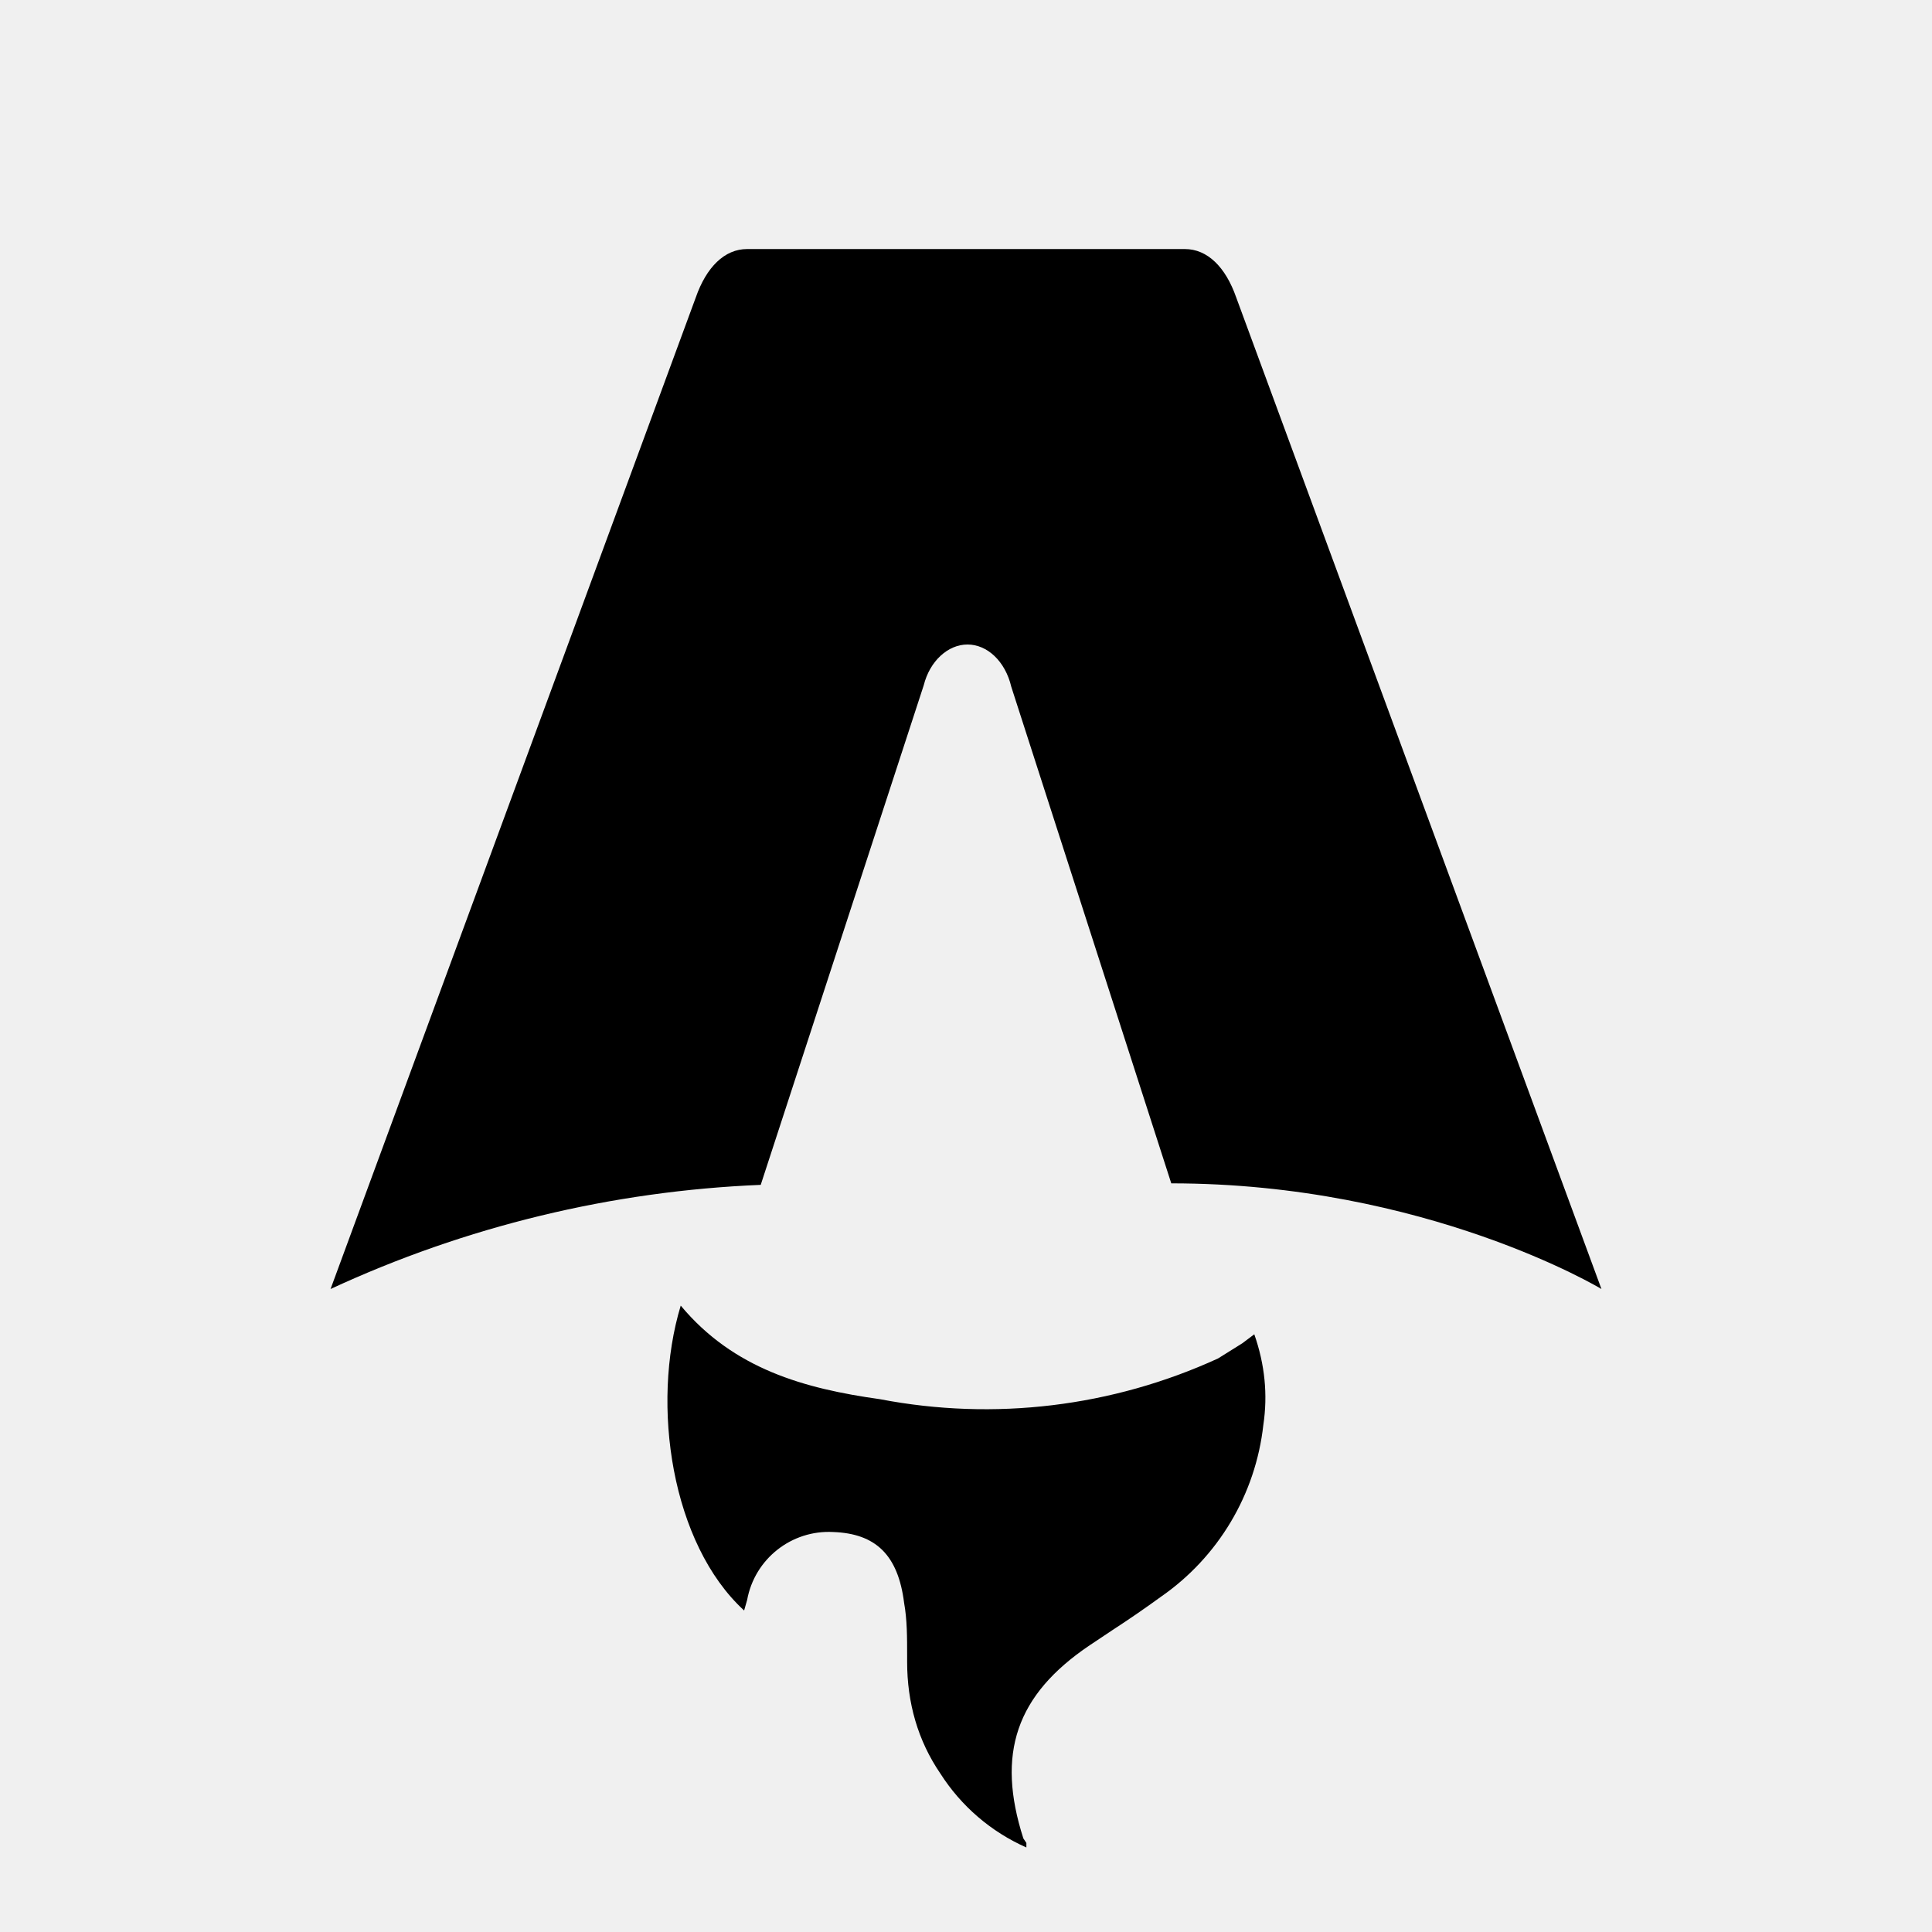
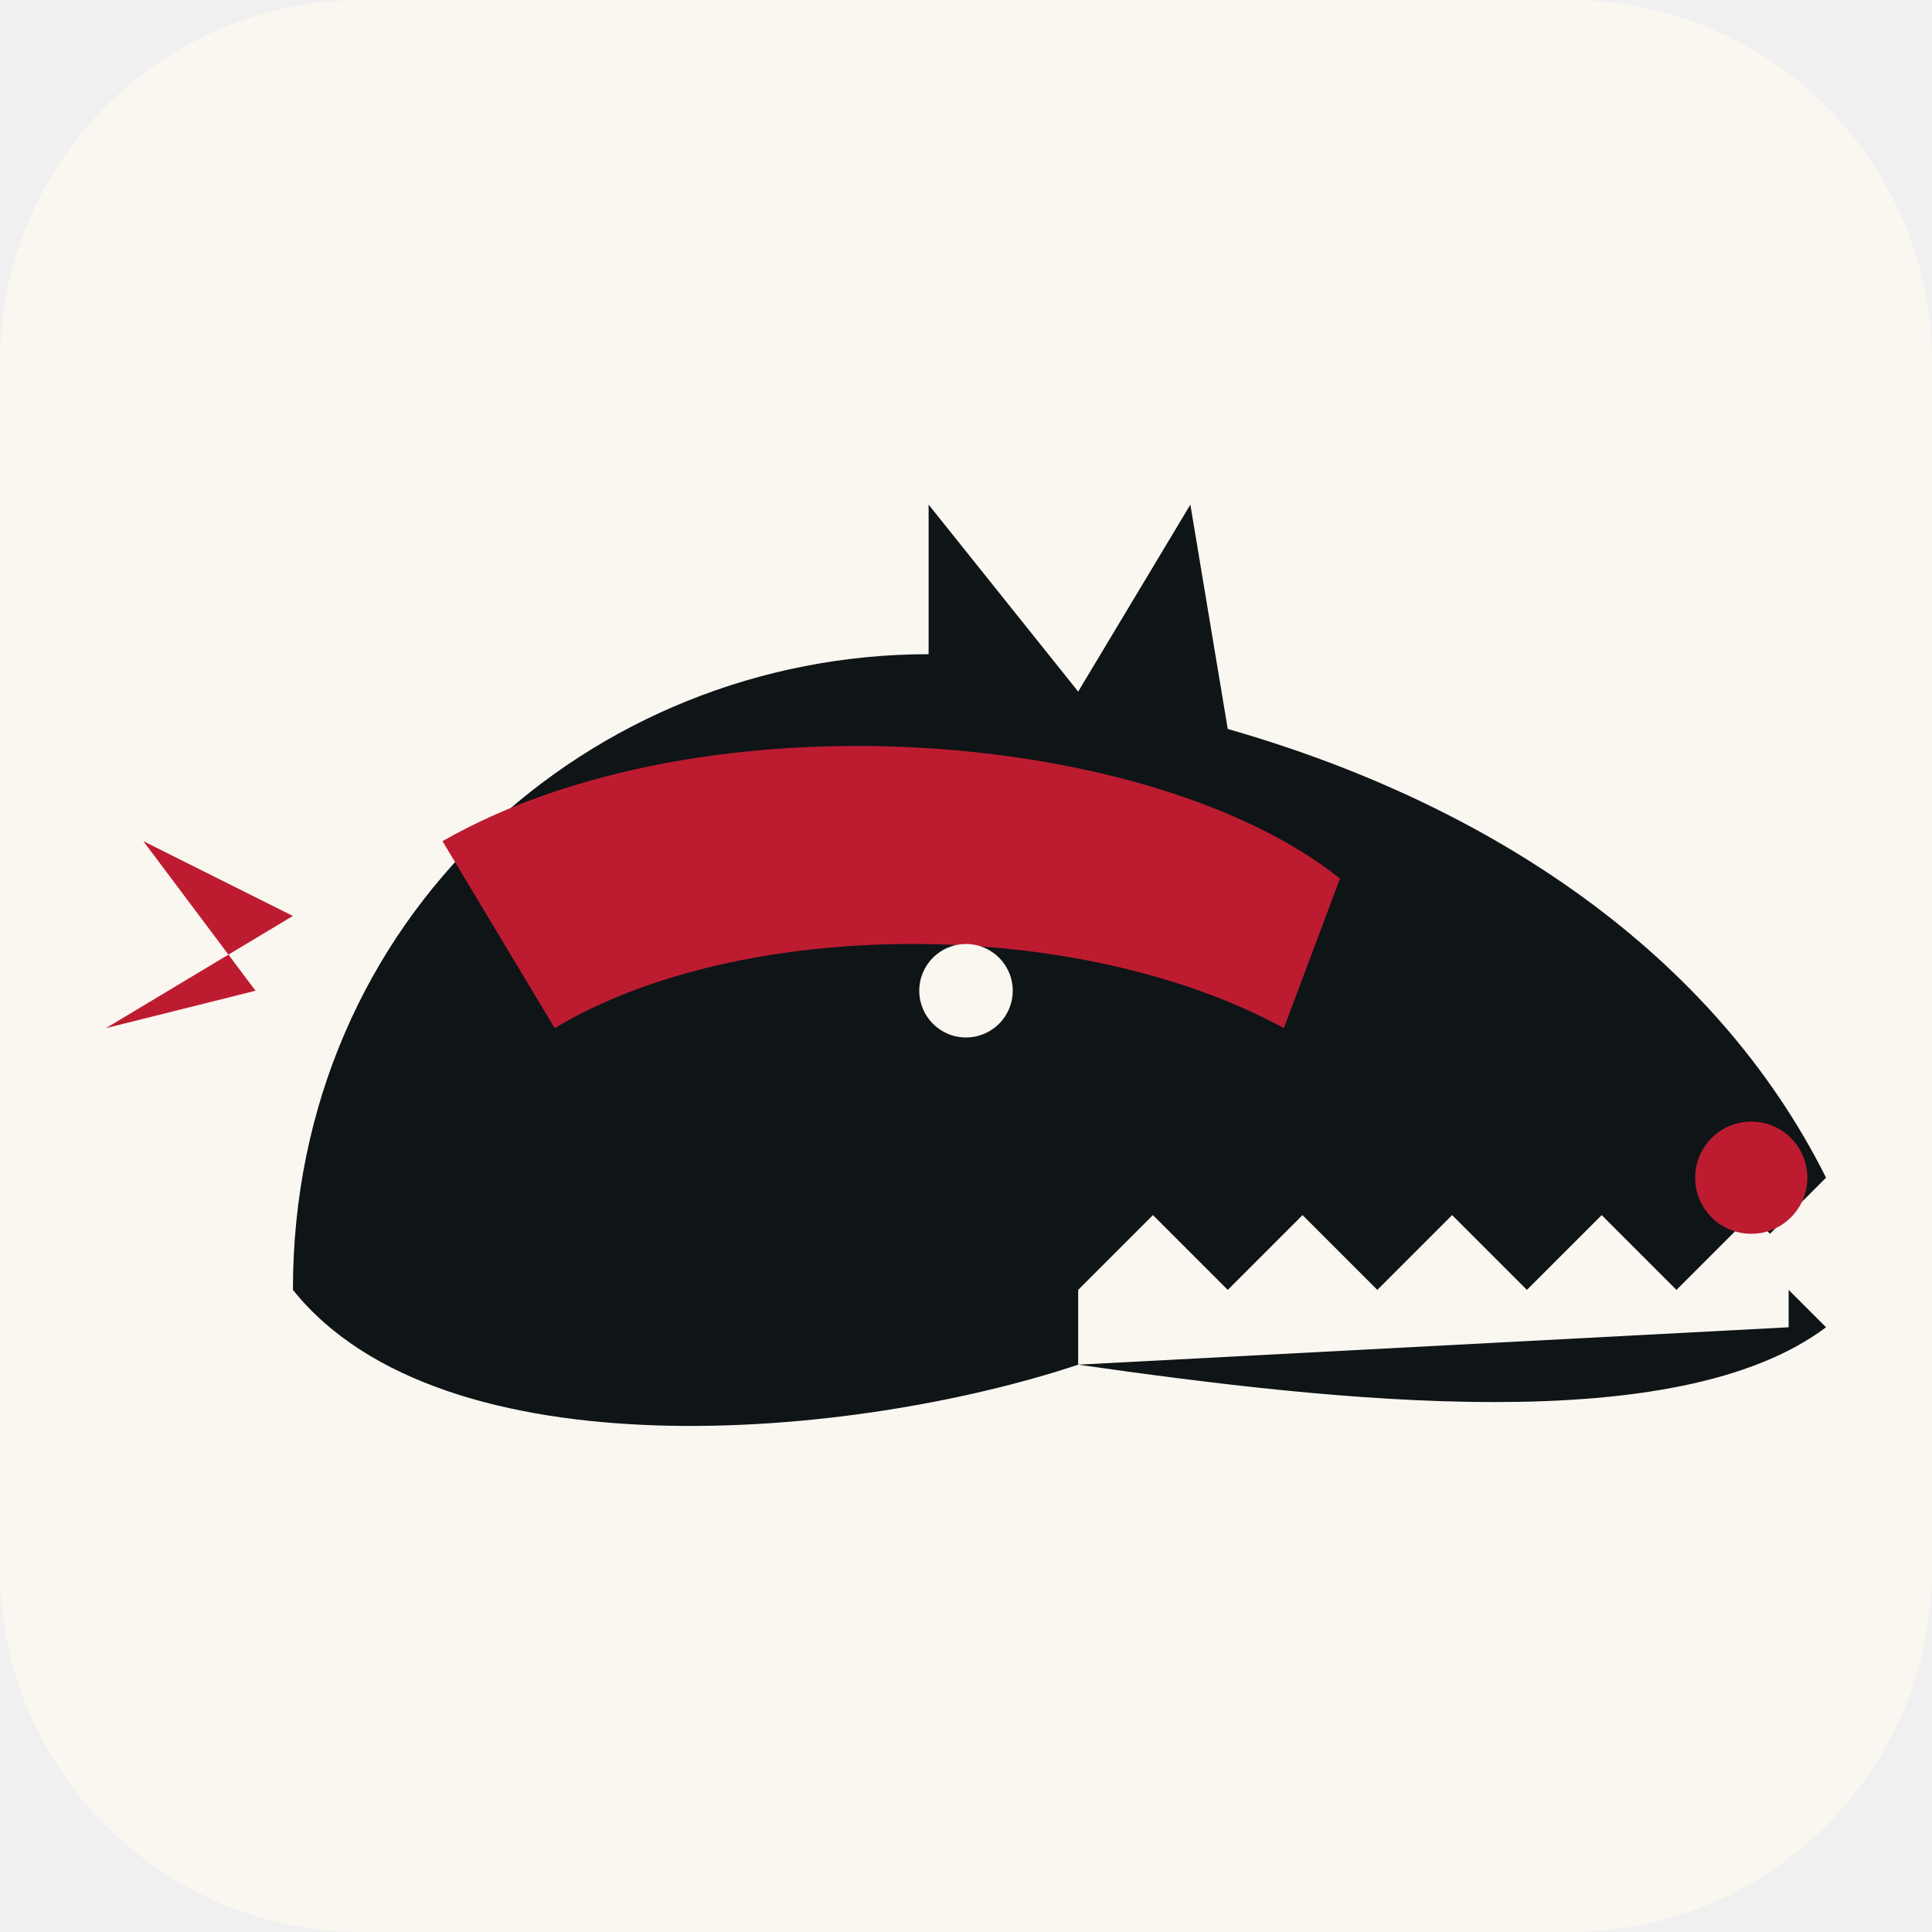
- <svg xmlns="http://www.w3.org/2000/svg" fill="none" viewBox="0 0 128 128">
-   <path d="M50.4 78.5a75.1 75.1 0 0 0-28.5 6.9l24.2-65.7c.7-2 1.9-3.2 3.4-3.2h29c1.5 0 2.7 1.2 3.4 3.2l24.2 65.7s-11.6-7-28.5-7L67 45.5c-.4-1.7-1.6-2.8-2.9-2.8-1.3 0-2.5 1.1-2.9 2.7L50.4 78.5Zm-1.1 28.2Zm-4.2-20.2c-2 6.6-.6 15.8 4.2 20.2a17.5 17.5 0 0 1 .2-.7 5.5 5.5 0 0 1 5.7-4.5c2.8.1 4.3 1.5 4.7 4.7.2 1.1.2 2.3.2 3.5v.4c0 2.7.7 5.2 2.2 7.4a13 13 0 0 0 5.7 4.9v-.3l-.2-.3c-1.8-5.6-.5-9.5 4.4-12.8l1.5-1a73 73 0 0 0 3.2-2.2 16 16 0 0 0 6.8-11.4c.3-2 .1-4-.6-6l-.8.6-1.6 1a37 37 0 0 1-22.4 2.7c-5-.7-9.7-2-13.2-6.2Z" />
-   <style>
-         path { fill: #000; }
-         @media (prefers-color-scheme: dark) {
-             path { fill: #FFF; }
-         }
-     </style>
+ <svg xmlns="http://www.w3.org/2000/svg" viewBox="0 0 32 32">
+   <rect width="32" height="32" rx="6" fill="#FAF7F0" />
+   <svg x="0.5" y="6.5" width="31" height="19.2" viewBox="0 8 100 62">
+     <path fill="#0F1417" d="M 14 56 C 14 36, 30 22, 48 22 L 48 14 L 56 24 L 62 14 L 64 26 C 78 30, 90 38, 96 50 L 92 54 L 96 58 C 88 64, 70 62, 56 60 C 44 64, 22 66, 14 56 Z" />
+     <path fill="#BD1C30" d="M 22 32 C 36 24, 60 26, 70 34 L 67 42 C 56 36, 38 36, 28 42 Z" />
+     <path fill="#BD1C30" d="M 14 36 L 6 32 L 12 40 L 4 42 Z" />
+     <path fill="#FAF7F0" d="M 56 56 L 60 52 L 64 56 L 68 52 L 72 56 L 76 52 L 80 56 L 84 52 L 88 56 L 92 52 L 94 54 L 94 58 L 56 60 Z" />
+     <circle fill="#BD1C30" cx="92" cy="50" r="3" />
+     <circle fill="#FAF7F0" cx="50" cy="40" r="2.5" />
+   </svg>
</svg>
